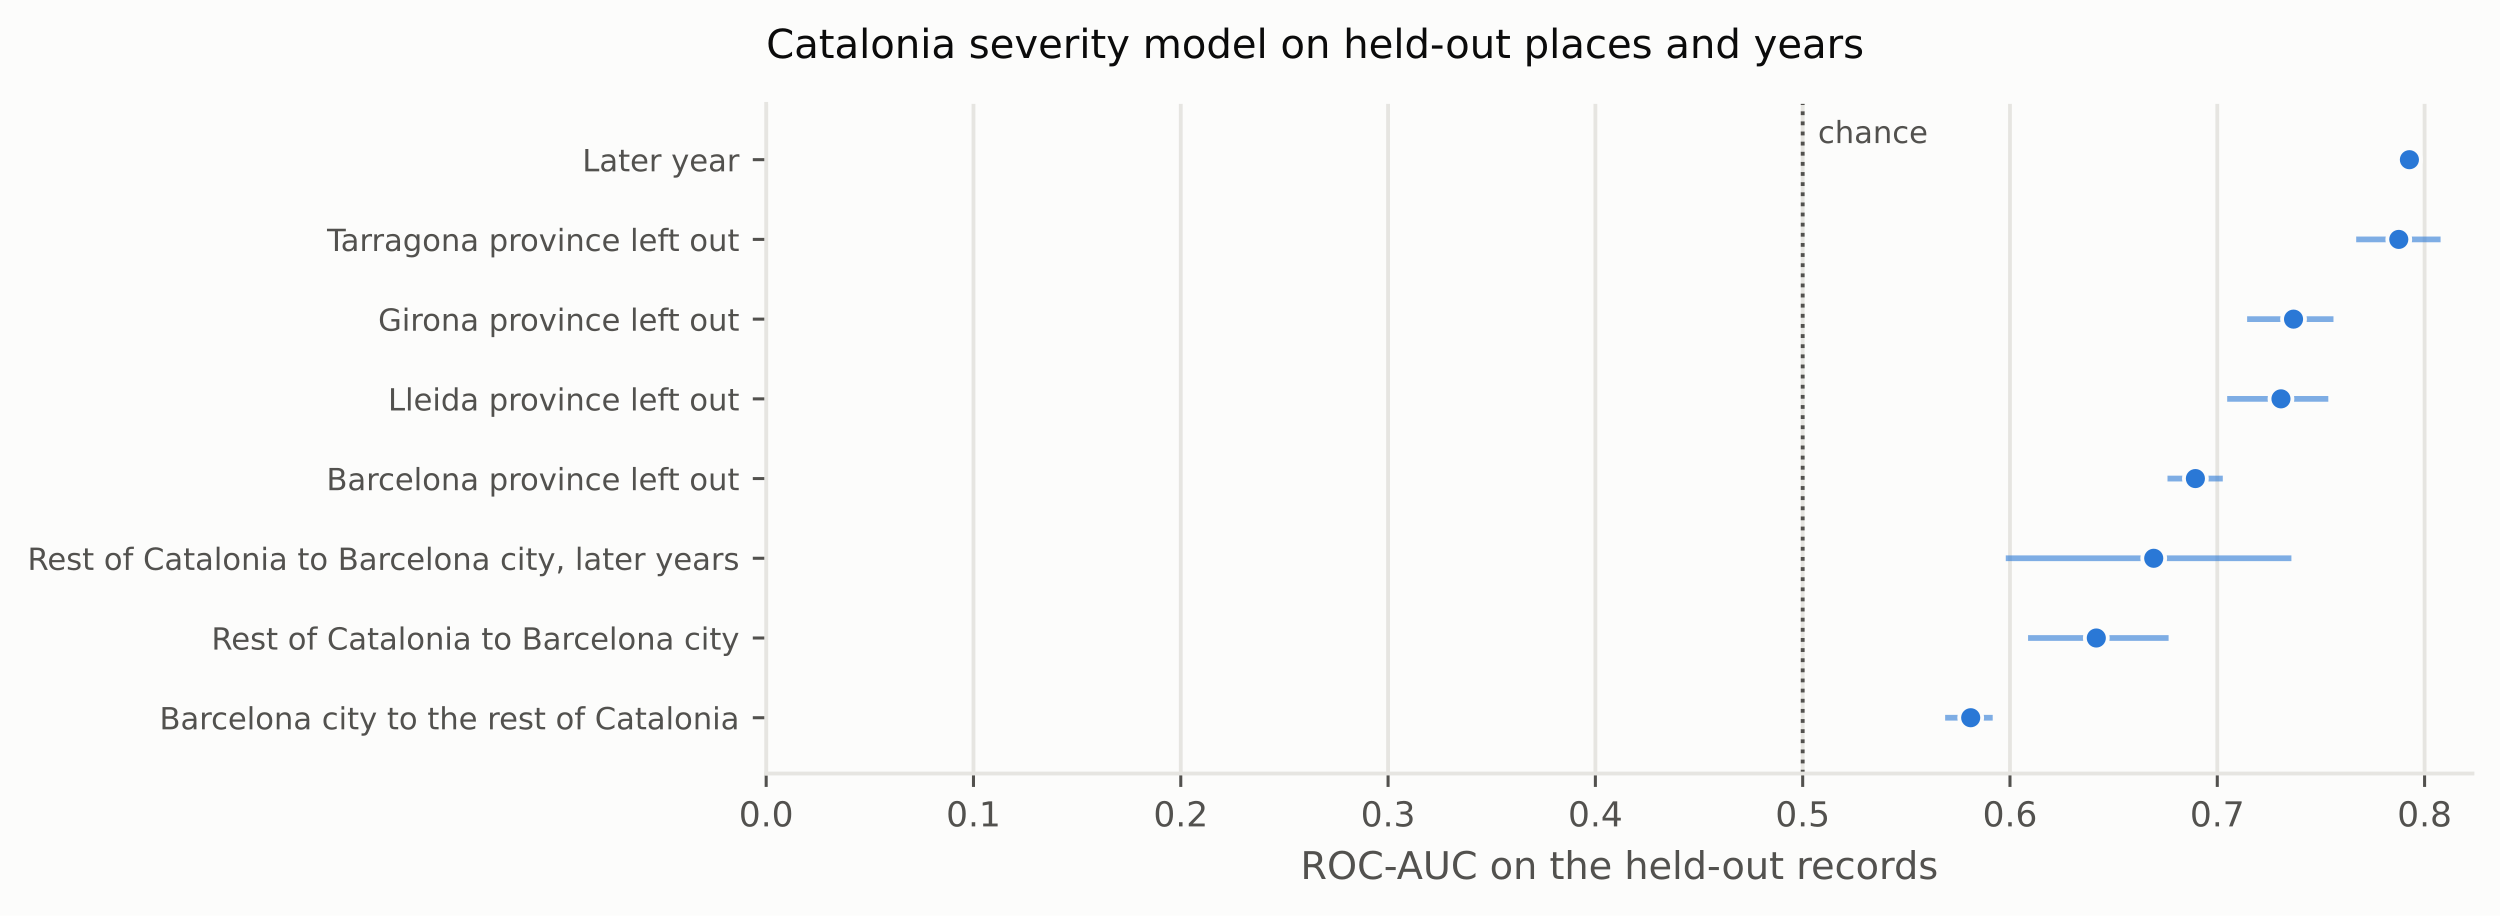
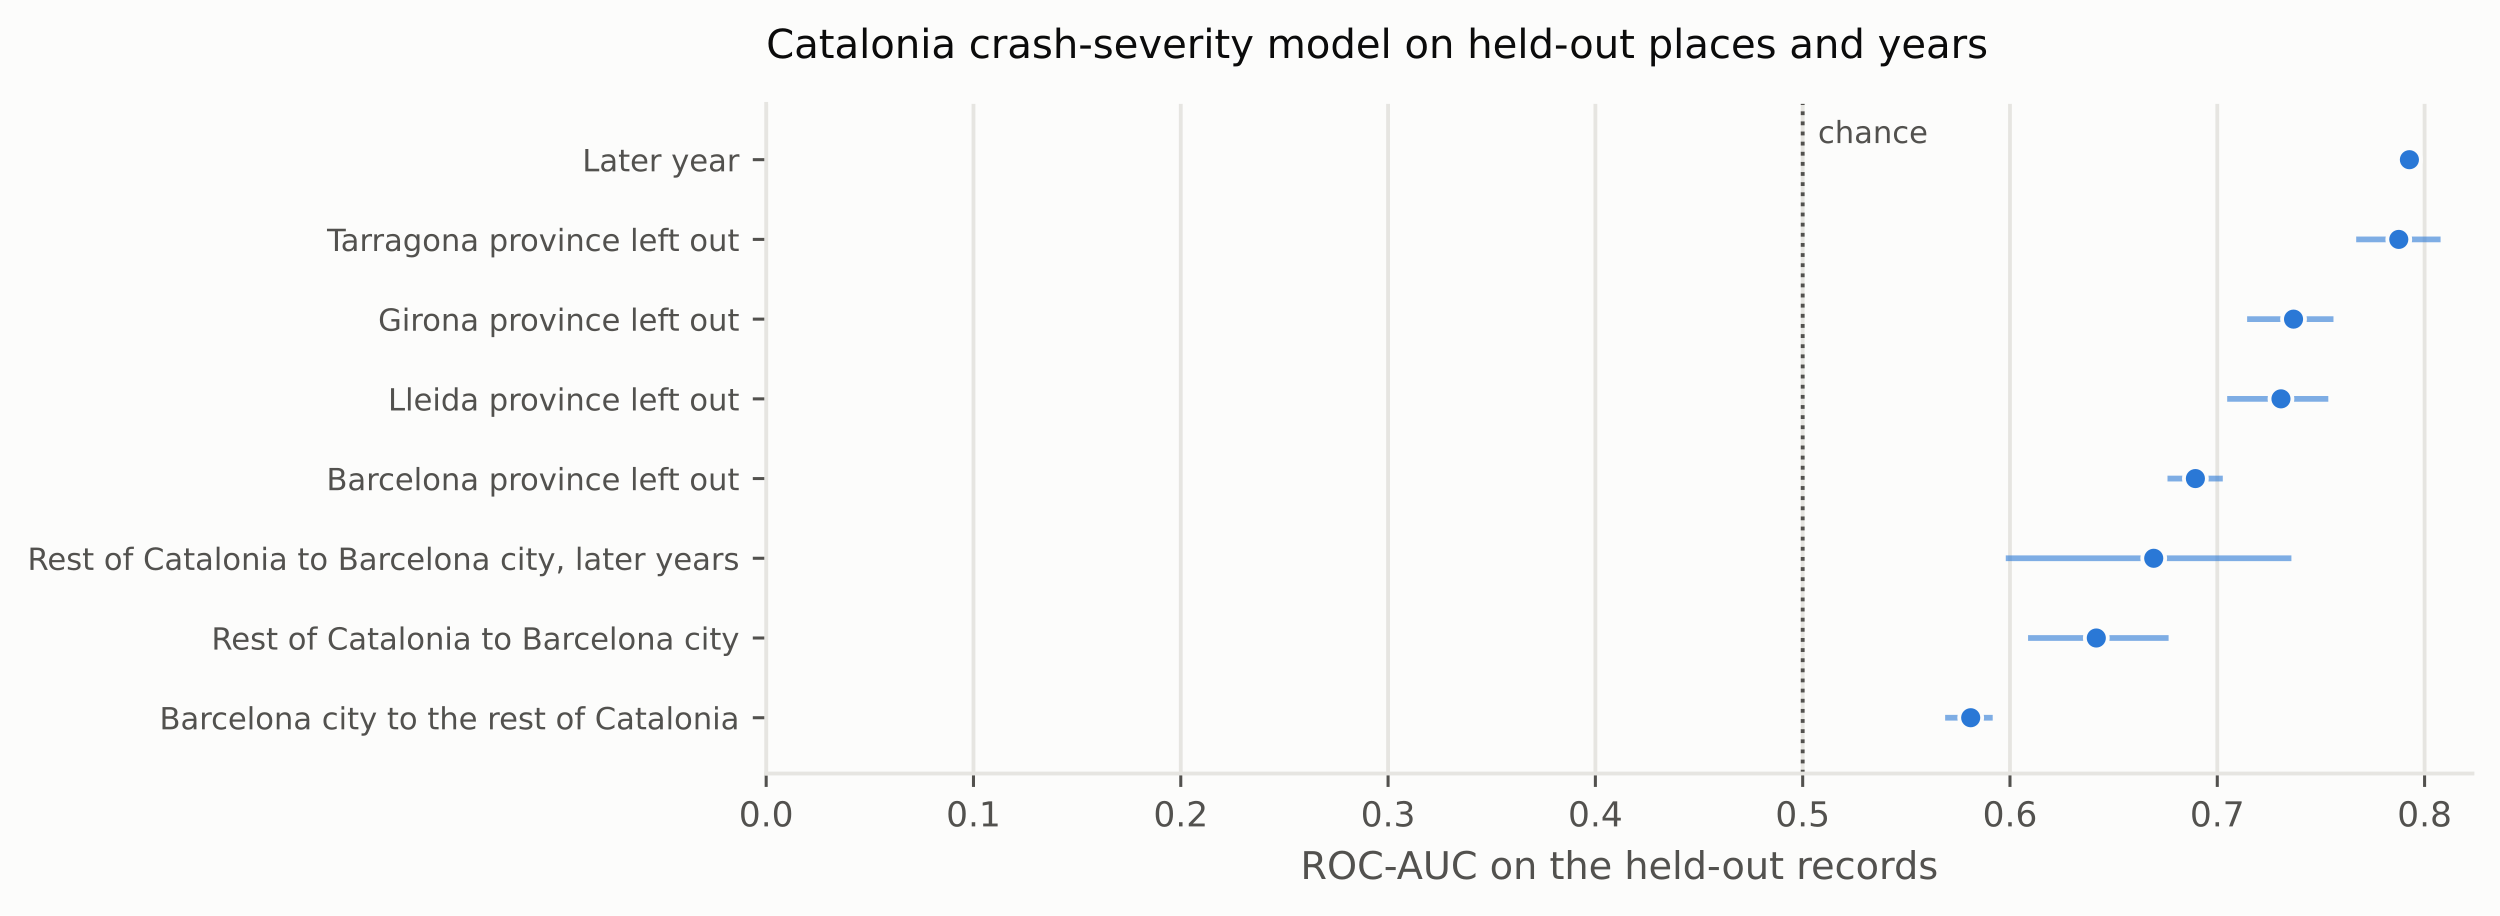
<svg xmlns="http://www.w3.org/2000/svg" xmlns:xlink="http://www.w3.org/1999/xlink" width="654.045pt" height="239.57pt" viewBox="0 0 654.045 239.57" version="1.1">
  <defs>
    <style type="text/css">*{stroke-linejoin: round; stroke-linecap: butt}</style>
  </defs>
  <g id="figure_1">
    <g id="patch_1">
      <path d="M 0 239.57  L 654.045 239.57  L 654.045 0  L 0 0  z " style="fill: #fcfcfb" />
    </g>
    <g id="axes_1">
      <g id="patch_2">
        <path d="M 200.445 202.369  L 646.845 202.369  L 646.845 27.178  L 200.445 27.178  z " style="fill: #fcfcfb" />
      </g>
      <g id="matplotlib.axis_1">
        <g id="xtick_1">
          <g id="line2d_1">
            <path d="M 200.445 202.369  L 200.445 27.178  " clip-path="url(#pe941a6e5e0)" style="fill: none; stroke: #e6e5e1; stroke-linecap: round" />
          </g>
          <g id="line2d_2">
            <defs>
              <path id="m3a9c350e79" d="M 0 0  L 0 3.5  " style="stroke: #52514e; stroke-width: 0.8" />
            </defs>
            <g>
              <use xlink:href="#m3a9c350e79" x="200.445" y="202.369" style="fill: #52514e; stroke: #52514e; stroke-width: 0.8" />
            </g>
          </g>
          <g id="text_1">
            <text style="font-size: 9px; font-family: 'DejaVu Sans', 'Bitstream Vera Sans', 'Computer Modern Sans Serif', 'Lucida Grande', 'Verdana', 'Geneva', 'Lucid', 'Arial', 'Helvetica', 'Avant Garde', sans-serif; text-anchor: middle; fill: #52514e" x="200.445" y="216.207" transform="rotate(-0 200.445 216.2066)">0.0</text>
          </g>
        </g>
        <g id="xtick_2">
          <g id="line2d_3">
            <path d="M 254.679 202.369  L 254.679 27.178  " clip-path="url(#pe941a6e5e0)" style="fill: none; stroke: #e6e5e1; stroke-linecap: round" />
          </g>
          <g id="line2d_4">
            <g>
              <use xlink:href="#m3a9c350e79" x="254.679" y="202.369" style="fill: #52514e; stroke: #52514e; stroke-width: 0.8" />
            </g>
          </g>
          <g id="text_2">
            <text style="font-size: 9px; font-family: 'DejaVu Sans', 'Bitstream Vera Sans', 'Computer Modern Sans Serif', 'Lucida Grande', 'Verdana', 'Geneva', 'Lucid', 'Arial', 'Helvetica', 'Avant Garde', sans-serif; text-anchor: middle; fill: #52514e" x="254.679" y="216.207" transform="rotate(-0 254.6787 216.2066)">0.1</text>
          </g>
        </g>
        <g id="xtick_3">
          <g id="line2d_5">
            <path d="M 308.912 202.369  L 308.912 27.178  " clip-path="url(#pe941a6e5e0)" style="fill: none; stroke: #e6e5e1; stroke-linecap: round" />
          </g>
          <g id="line2d_6">
            <g>
              <use xlink:href="#m3a9c350e79" x="308.912" y="202.369" style="fill: #52514e; stroke: #52514e; stroke-width: 0.8" />
            </g>
          </g>
          <g id="text_3">
            <text style="font-size: 9px; font-family: 'DejaVu Sans', 'Bitstream Vera Sans', 'Computer Modern Sans Serif', 'Lucida Grande', 'Verdana', 'Geneva', 'Lucid', 'Arial', 'Helvetica', 'Avant Garde', sans-serif; text-anchor: middle; fill: #52514e" x="308.912" y="216.207" transform="rotate(-0 308.9125 216.2066)">0.2</text>
          </g>
        </g>
        <g id="xtick_4">
          <g id="line2d_7">
            <path d="M 363.146 202.369  L 363.146 27.178  " clip-path="url(#pe941a6e5e0)" style="fill: none; stroke: #e6e5e1; stroke-linecap: round" />
          </g>
          <g id="line2d_8">
            <g>
              <use xlink:href="#m3a9c350e79" x="363.146" y="202.369" style="fill: #52514e; stroke: #52514e; stroke-width: 0.8" />
            </g>
          </g>
          <g id="text_4">
            <text style="font-size: 9px; font-family: 'DejaVu Sans', 'Bitstream Vera Sans', 'Computer Modern Sans Serif', 'Lucida Grande', 'Verdana', 'Geneva', 'Lucid', 'Arial', 'Helvetica', 'Avant Garde', sans-serif; text-anchor: middle; fill: #52514e" x="363.146" y="216.207" transform="rotate(-0 363.1462 216.2066)">0.3</text>
          </g>
        </g>
        <g id="xtick_5">
          <g id="line2d_9">
            <path d="M 417.38 202.369  L 417.38 27.178  " clip-path="url(#pe941a6e5e0)" style="fill: none; stroke: #e6e5e1; stroke-linecap: round" />
          </g>
          <g id="line2d_10">
            <g>
              <use xlink:href="#m3a9c350e79" x="417.38" y="202.369" style="fill: #52514e; stroke: #52514e; stroke-width: 0.8" />
            </g>
          </g>
          <g id="text_5">
            <text style="font-size: 9px; font-family: 'DejaVu Sans', 'Bitstream Vera Sans', 'Computer Modern Sans Serif', 'Lucida Grande', 'Verdana', 'Geneva', 'Lucid', 'Arial', 'Helvetica', 'Avant Garde', sans-serif; text-anchor: middle; fill: #52514e" x="417.38" y="216.207" transform="rotate(-0 417.3799 216.2066)">0.4</text>
          </g>
        </g>
        <g id="xtick_6">
          <g id="line2d_11">
            <path d="M 471.614 202.369  L 471.614 27.178  " clip-path="url(#pe941a6e5e0)" style="fill: none; stroke: #e6e5e1; stroke-linecap: round" />
          </g>
          <g id="line2d_12">
            <g>
              <use xlink:href="#m3a9c350e79" x="471.614" y="202.369" style="fill: #52514e; stroke: #52514e; stroke-width: 0.8" />
            </g>
          </g>
          <g id="text_6">
            <text style="font-size: 9px; font-family: 'DejaVu Sans', 'Bitstream Vera Sans', 'Computer Modern Sans Serif', 'Lucida Grande', 'Verdana', 'Geneva', 'Lucid', 'Arial', 'Helvetica', 'Avant Garde', sans-serif; text-anchor: middle; fill: #52514e" x="471.614" y="216.207" transform="rotate(-0 471.6137 216.2066)">0.5</text>
          </g>
        </g>
        <g id="xtick_7">
          <g id="line2d_13">
            <path d="M 525.847 202.369  L 525.847 27.178  " clip-path="url(#pe941a6e5e0)" style="fill: none; stroke: #e6e5e1; stroke-linecap: round" />
          </g>
          <g id="line2d_14">
            <g>
              <use xlink:href="#m3a9c350e79" x="525.847" y="202.369" style="fill: #52514e; stroke: #52514e; stroke-width: 0.8" />
            </g>
          </g>
          <g id="text_7">
            <text style="font-size: 9px; font-family: 'DejaVu Sans', 'Bitstream Vera Sans', 'Computer Modern Sans Serif', 'Lucida Grande', 'Verdana', 'Geneva', 'Lucid', 'Arial', 'Helvetica', 'Avant Garde', sans-serif; text-anchor: middle; fill: #52514e" x="525.847" y="216.207" transform="rotate(-0 525.8474 216.2066)">0.6</text>
          </g>
        </g>
        <g id="xtick_8">
          <g id="line2d_15">
            <path d="M 580.081 202.369  L 580.081 27.178  " clip-path="url(#pe941a6e5e0)" style="fill: none; stroke: #e6e5e1; stroke-linecap: round" />
          </g>
          <g id="line2d_16">
            <g>
              <use xlink:href="#m3a9c350e79" x="580.081" y="202.369" style="fill: #52514e; stroke: #52514e; stroke-width: 0.8" />
            </g>
          </g>
          <g id="text_8">
            <text style="font-size: 9px; font-family: 'DejaVu Sans', 'Bitstream Vera Sans', 'Computer Modern Sans Serif', 'Lucida Grande', 'Verdana', 'Geneva', 'Lucid', 'Arial', 'Helvetica', 'Avant Garde', sans-serif; text-anchor: middle; fill: #52514e" x="580.081" y="216.207" transform="rotate(-0 580.0812 216.2066)">0.7</text>
          </g>
        </g>
        <g id="xtick_9">
          <g id="line2d_17">
            <path d="M 634.315 202.369  L 634.315 27.178  " clip-path="url(#pe941a6e5e0)" style="fill: none; stroke: #e6e5e1; stroke-linecap: round" />
          </g>
          <g id="line2d_18">
            <g>
              <use xlink:href="#m3a9c350e79" x="634.315" y="202.369" style="fill: #52514e; stroke: #52514e; stroke-width: 0.8" />
            </g>
          </g>
          <g id="text_9">
            <text style="font-size: 9px; font-family: 'DejaVu Sans', 'Bitstream Vera Sans', 'Computer Modern Sans Serif', 'Lucida Grande', 'Verdana', 'Geneva', 'Lucid', 'Arial', 'Helvetica', 'Avant Garde', sans-serif; text-anchor: middle; fill: #52514e" x="634.315" y="216.207" transform="rotate(-0 634.3149 216.2066)">0.8</text>
          </g>
        </g>
        <g id="text_10">
          <text style="font-size: 10px; font-family: 'DejaVu Sans', 'Bitstream Vera Sans', 'Computer Modern Sans Serif', 'Lucida Grande', 'Verdana', 'Geneva', 'Lucid', 'Arial', 'Helvetica', 'Avant Garde', sans-serif; text-anchor: middle; fill: #52514e" x="423.645" y="229.967" transform="rotate(-0 423.645 229.9672)">ROC-AUC on the held-out records</text>
        </g>
      </g>
      <g id="matplotlib.axis_2">
        <g id="ytick_1">
          <g id="line2d_19">
            <defs>
              <path id="mdd3c75259f" d="M 0 0  L -3.5 0  " style="stroke: #52514e; stroke-width: 0.8" />
            </defs>
            <g>
              <use xlink:href="#mdd3c75259f" x="200.445" y="187.77" style="fill: #52514e; stroke: #52514e; stroke-width: 0.8" />
            </g>
          </g>
          <g id="text_11">
            <text style="font-size: 8px; font-family: 'DejaVu Sans', 'Bitstream Vera Sans', 'Computer Modern Sans Serif', 'Lucida Grande', 'Verdana', 'Geneva', 'Lucid', 'Arial', 'Helvetica', 'Avant Garde', sans-serif; text-anchor: end; fill: #52514e" x="193.445" y="190.809" transform="rotate(-0 193.445 190.8089)">Barcelona city to the rest of Catalonia</text>
          </g>
        </g>
        <g id="ytick_2">
          <g id="line2d_20">
            <g>
              <use xlink:href="#mdd3c75259f" x="200.445" y="166.914" style="fill: #52514e; stroke: #52514e; stroke-width: 0.8" />
            </g>
          </g>
          <g id="text_12">
            <text style="font-size: 8px; font-family: 'DejaVu Sans', 'Bitstream Vera Sans', 'Computer Modern Sans Serif', 'Lucida Grande', 'Verdana', 'Geneva', 'Lucid', 'Arial', 'Helvetica', 'Avant Garde', sans-serif; text-anchor: end; fill: #52514e" x="193.445" y="169.953" transform="rotate(-0 193.445 169.9529)">Rest of Catalonia to Barcelona city</text>
          </g>
        </g>
        <g id="ytick_3">
          <g id="line2d_21">
            <g>
              <use xlink:href="#mdd3c75259f" x="200.445" y="146.058" style="fill: #52514e; stroke: #52514e; stroke-width: 0.8" />
            </g>
          </g>
          <g id="text_13">
            <text style="font-size: 8px; font-family: 'DejaVu Sans', 'Bitstream Vera Sans', 'Computer Modern Sans Serif', 'Lucida Grande', 'Verdana', 'Geneva', 'Lucid', 'Arial', 'Helvetica', 'Avant Garde', sans-serif; text-anchor: end; fill: #52514e" x="193.445" y="149.097" transform="rotate(-0 193.445 149.0969)">Rest of Catalonia to Barcelona city, later years</text>
          </g>
        </g>
        <g id="ytick_4">
          <g id="line2d_22">
            <g>
              <use xlink:href="#mdd3c75259f" x="200.445" y="125.202" style="fill: #52514e; stroke: #52514e; stroke-width: 0.8" />
            </g>
          </g>
          <g id="text_14">
            <text style="font-size: 8px; font-family: 'DejaVu Sans', 'Bitstream Vera Sans', 'Computer Modern Sans Serif', 'Lucida Grande', 'Verdana', 'Geneva', 'Lucid', 'Arial', 'Helvetica', 'Avant Garde', sans-serif; text-anchor: end; fill: #52514e" x="193.445" y="128.241" transform="rotate(-0 193.445 128.2409)">Barcelona province left out</text>
          </g>
        </g>
        <g id="ytick_5">
          <g id="line2d_23">
            <g>
              <use xlink:href="#mdd3c75259f" x="200.445" y="104.346" style="fill: #52514e; stroke: #52514e; stroke-width: 0.8" />
            </g>
          </g>
          <g id="text_15">
            <text style="font-size: 8px; font-family: 'DejaVu Sans', 'Bitstream Vera Sans', 'Computer Modern Sans Serif', 'Lucida Grande', 'Verdana', 'Geneva', 'Lucid', 'Arial', 'Helvetica', 'Avant Garde', sans-serif; text-anchor: end; fill: #52514e" x="193.445" y="107.385" transform="rotate(-0 193.445 107.3849)">Lleida province left out</text>
          </g>
        </g>
        <g id="ytick_6">
          <g id="line2d_24">
            <g>
              <use xlink:href="#mdd3c75259f" x="200.445" y="83.49" style="fill: #52514e; stroke: #52514e; stroke-width: 0.8" />
            </g>
          </g>
          <g id="text_16">
            <text style="font-size: 8px; font-family: 'DejaVu Sans', 'Bitstream Vera Sans', 'Computer Modern Sans Serif', 'Lucida Grande', 'Verdana', 'Geneva', 'Lucid', 'Arial', 'Helvetica', 'Avant Garde', sans-serif; text-anchor: end; fill: #52514e" x="193.445" y="86.529" transform="rotate(-0 193.445 86.52893)">Girona province left out</text>
          </g>
        </g>
        <g id="ytick_7">
          <g id="line2d_25">
            <g>
              <use xlink:href="#mdd3c75259f" x="200.445" y="62.634" style="fill: #52514e; stroke: #52514e; stroke-width: 0.8" />
            </g>
          </g>
          <g id="text_17">
            <text style="font-size: 8px; font-family: 'DejaVu Sans', 'Bitstream Vera Sans', 'Computer Modern Sans Serif', 'Lucida Grande', 'Verdana', 'Geneva', 'Lucid', 'Arial', 'Helvetica', 'Avant Garde', sans-serif; text-anchor: end; fill: #52514e" x="193.445" y="65.673" transform="rotate(-0 193.445 65.67293)">Tarragona province left out</text>
          </g>
        </g>
        <g id="ytick_8">
          <g id="line2d_26">
            <g>
              <use xlink:href="#mdd3c75259f" x="200.445" y="41.778" style="fill: #52514e; stroke: #52514e; stroke-width: 0.8" />
            </g>
          </g>
          <g id="text_18">
            <text style="font-size: 8px; font-family: 'DejaVu Sans', 'Bitstream Vera Sans', 'Computer Modern Sans Serif', 'Lucida Grande', 'Verdana', 'Geneva', 'Lucid', 'Arial', 'Helvetica', 'Avant Garde', sans-serif; text-anchor: end; fill: #52514e" x="193.445" y="44.817" transform="rotate(-0 193.445 44.81662)">Later year</text>
          </g>
        </g>
      </g>
      <g id="LineCollection_1">
        <path d="M 508.883 187.77  L 521.326 187.77  " clip-path="url(#pe941a6e5e0)" style="fill: none; stroke: #2a78d6; stroke-opacity: 0.6; stroke-width: 1.5" />
        <path d="M 530.579 166.914  L 567.345 166.914  " clip-path="url(#pe941a6e5e0)" style="fill: none; stroke: #2a78d6; stroke-opacity: 0.6; stroke-width: 1.5" />
        <path d="M 524.745 146.058  L 599.474 146.058  " clip-path="url(#pe941a6e5e0)" style="fill: none; stroke: #2a78d6; stroke-opacity: 0.6; stroke-width: 1.5" />
        <path d="M 567.057 125.202  L 581.521 125.202  " clip-path="url(#pe941a6e5e0)" style="fill: none; stroke: #2a78d6; stroke-opacity: 0.6; stroke-width: 1.5" />
        <path d="M 582.671 104.346  L 609.128 104.346  " clip-path="url(#pe941a6e5e0)" style="fill: none; stroke: #2a78d6; stroke-opacity: 0.6; stroke-width: 1.5" />
        <path d="M 587.887 83.49  L 610.479 83.49  " clip-path="url(#pe941a6e5e0)" style="fill: none; stroke: #2a78d6; stroke-opacity: 0.6; stroke-width: 1.5" />
        <path d="M 616.423 62.634  L 638.501 62.634  " clip-path="url(#pe941a6e5e0)" style="fill: none; stroke: #2a78d6; stroke-opacity: 0.6; stroke-width: 1.5" />
        <path d="M 630.344 41.778  L 630.344 41.778  " clip-path="url(#pe941a6e5e0)" style="fill: none; stroke: #2a78d6; stroke-opacity: 0.6; stroke-width: 1.5" />
      </g>
      <g id="line2d_27">
        <defs>
          <path id="m46226ccf0c" d="M 0 3  C 0.796 3 1.559 2.684 2.121 2.121  C 2.684 1.559 3 0.796 3 0  C 3 -0.796 2.684 -1.559 2.121 -2.121  C 1.559 -2.684 0.796 -3 0 -3  C -0.796 -3 -1.559 -2.684 -2.121 -2.121  C -2.684 -1.559 -3 -0.796 -3 0  C -3 0.796 -2.684 1.559 -2.121 2.121  C -1.559 2.684 -0.796 3 0 3  z " style="stroke: #fcfcfb" />
        </defs>
        <g clip-path="url(#pe941a6e5e0)">
          <use xlink:href="#m46226ccf0c" x="515.571" y="187.77" style="fill: #2a78d6; stroke: #fcfcfb" />
          <use xlink:href="#m46226ccf0c" x="548.429" y="166.914" style="fill: #2a78d6; stroke: #fcfcfb" />
          <use xlink:href="#m46226ccf0c" x="563.453" y="146.058" style="fill: #2a78d6; stroke: #fcfcfb" />
          <use xlink:href="#m46226ccf0c" x="574.355" y="125.202" style="fill: #2a78d6; stroke: #fcfcfb" />
          <use xlink:href="#m46226ccf0c" x="596.743" y="104.346" style="fill: #2a78d6; stroke: #fcfcfb" />
          <use xlink:href="#m46226ccf0c" x="600.031" y="83.49" style="fill: #2a78d6; stroke: #fcfcfb" />
          <use xlink:href="#m46226ccf0c" x="627.563" y="62.634" style="fill: #2a78d6; stroke: #fcfcfb" />
          <use xlink:href="#m46226ccf0c" x="630.344" y="41.778" style="fill: #2a78d6; stroke: #fcfcfb" />
        </g>
      </g>
      <g id="line2d_28">
        <path d="M 471.614 202.369  L 471.614 27.178  " clip-path="url(#pe941a6e5e0)" style="fill: none; stroke-dasharray: 1,1.65; stroke-dashoffset: 0; stroke: #52514e" />
      </g>
      <g id="patch_3">
        <path d="M 200.445 202.369  L 200.445 27.178  " style="fill: none; stroke: #e6e5e1; stroke-linejoin: miter; stroke-linecap: square" />
      </g>
      <g id="patch_4">
        <path d="M 200.445 202.369  L 646.845 202.369  " style="fill: none; stroke: #e6e5e1; stroke-linejoin: miter; stroke-linecap: square" />
      </g>
      <g id="text_19">
        <text style="font-size: 8px; font-family: 'DejaVu Sans', 'Bitstream Vera Sans', 'Computer Modern Sans Serif', 'Lucida Grande', 'Verdana', 'Geneva', 'Lucid', 'Arial', 'Helvetica', 'Avant Garde', sans-serif; text-anchor: start; fill: #52514e" x="475.614" y="37.428" transform="rotate(-0 475.6137 37.42831)">chance</text>
      </g>
      <g id="text_20">
-         <text style="font-size: 10.5px; font-family: 'DejaVu Sans', 'Bitstream Vera Sans', 'Computer Modern Sans Serif', 'Lucida Grande', 'Verdana', 'Geneva', 'Lucid', 'Arial', 'Helvetica', 'Avant Garde', sans-serif; text-anchor: start; fill: #0b0b0b" x="200.445" y="15.178" transform="rotate(-0 200.445 15.17836)">Catalonia severity model on held-out places and years</text>
+         <text style="font-size: 10.5px; font-family: 'DejaVu Sans', 'Bitstream Vera Sans', 'Computer Modern Sans Serif', 'Lucida Grande', 'Verdana', 'Geneva', 'Lucid', 'Arial', 'Helvetica', 'Avant Garde', sans-serif; text-anchor: start; fill: #0b0b0b" x="200.445" y="15.178" transform="rotate(-0 200.445 15.17836)">Catalonia crash-severity model on held-out places and years</text>
      </g>
    </g>
  </g>
  <defs>
    <clipPath id="pe941a6e5e0">
      <rect x="200.445" y="27.178" width="446.4" height="175.19" />
    </clipPath>
  </defs>
</svg>
